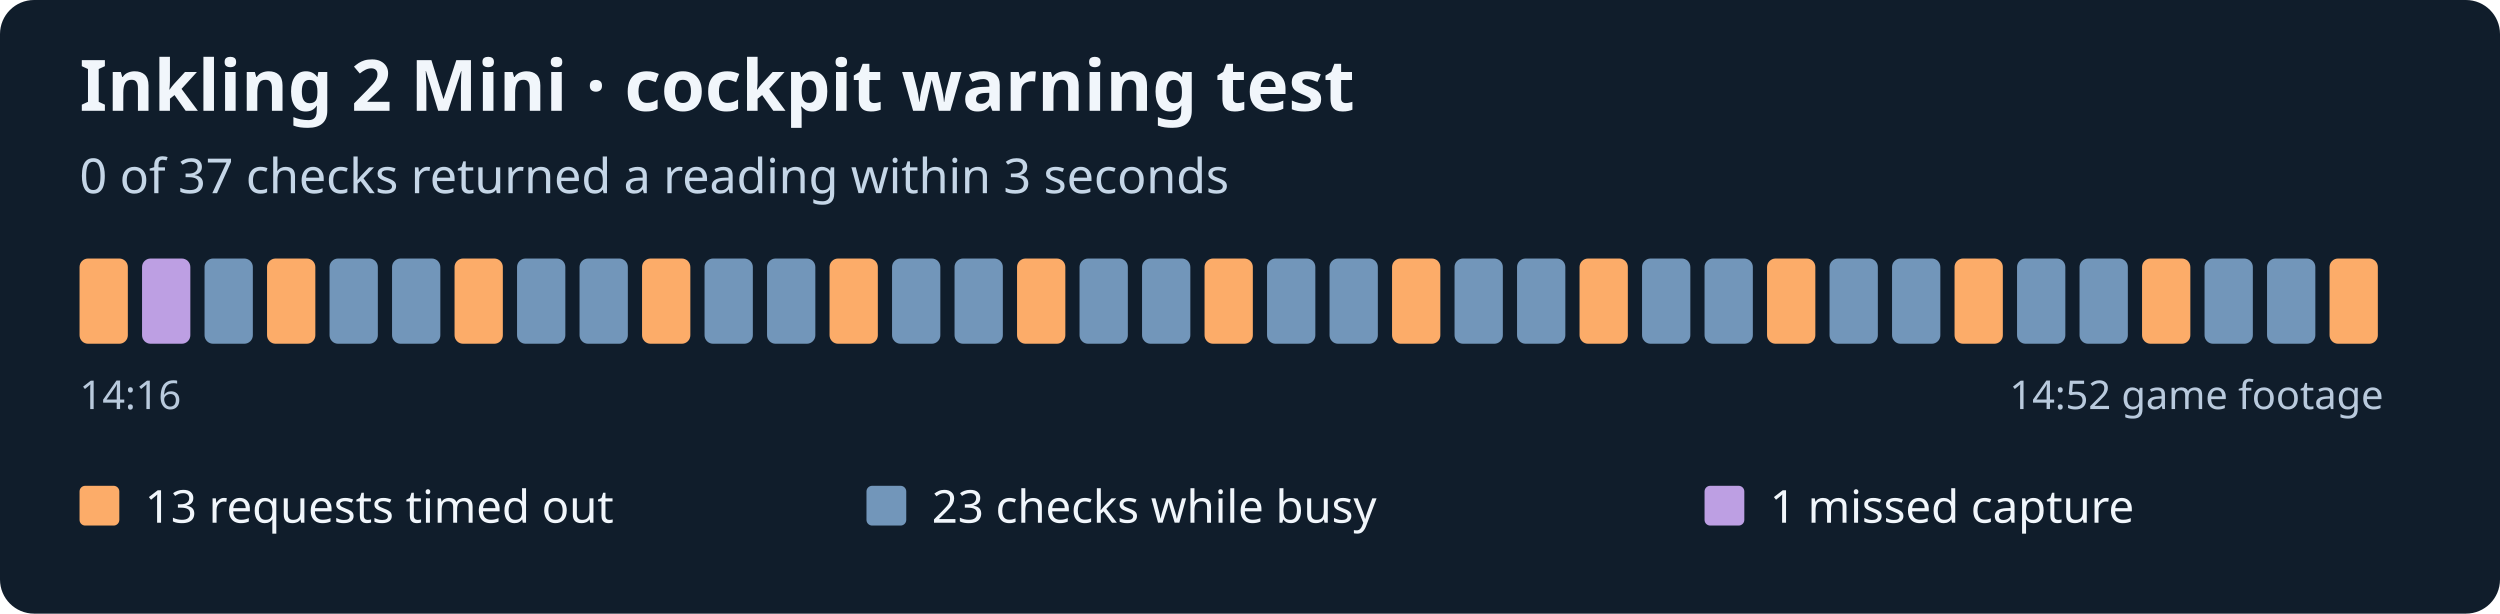
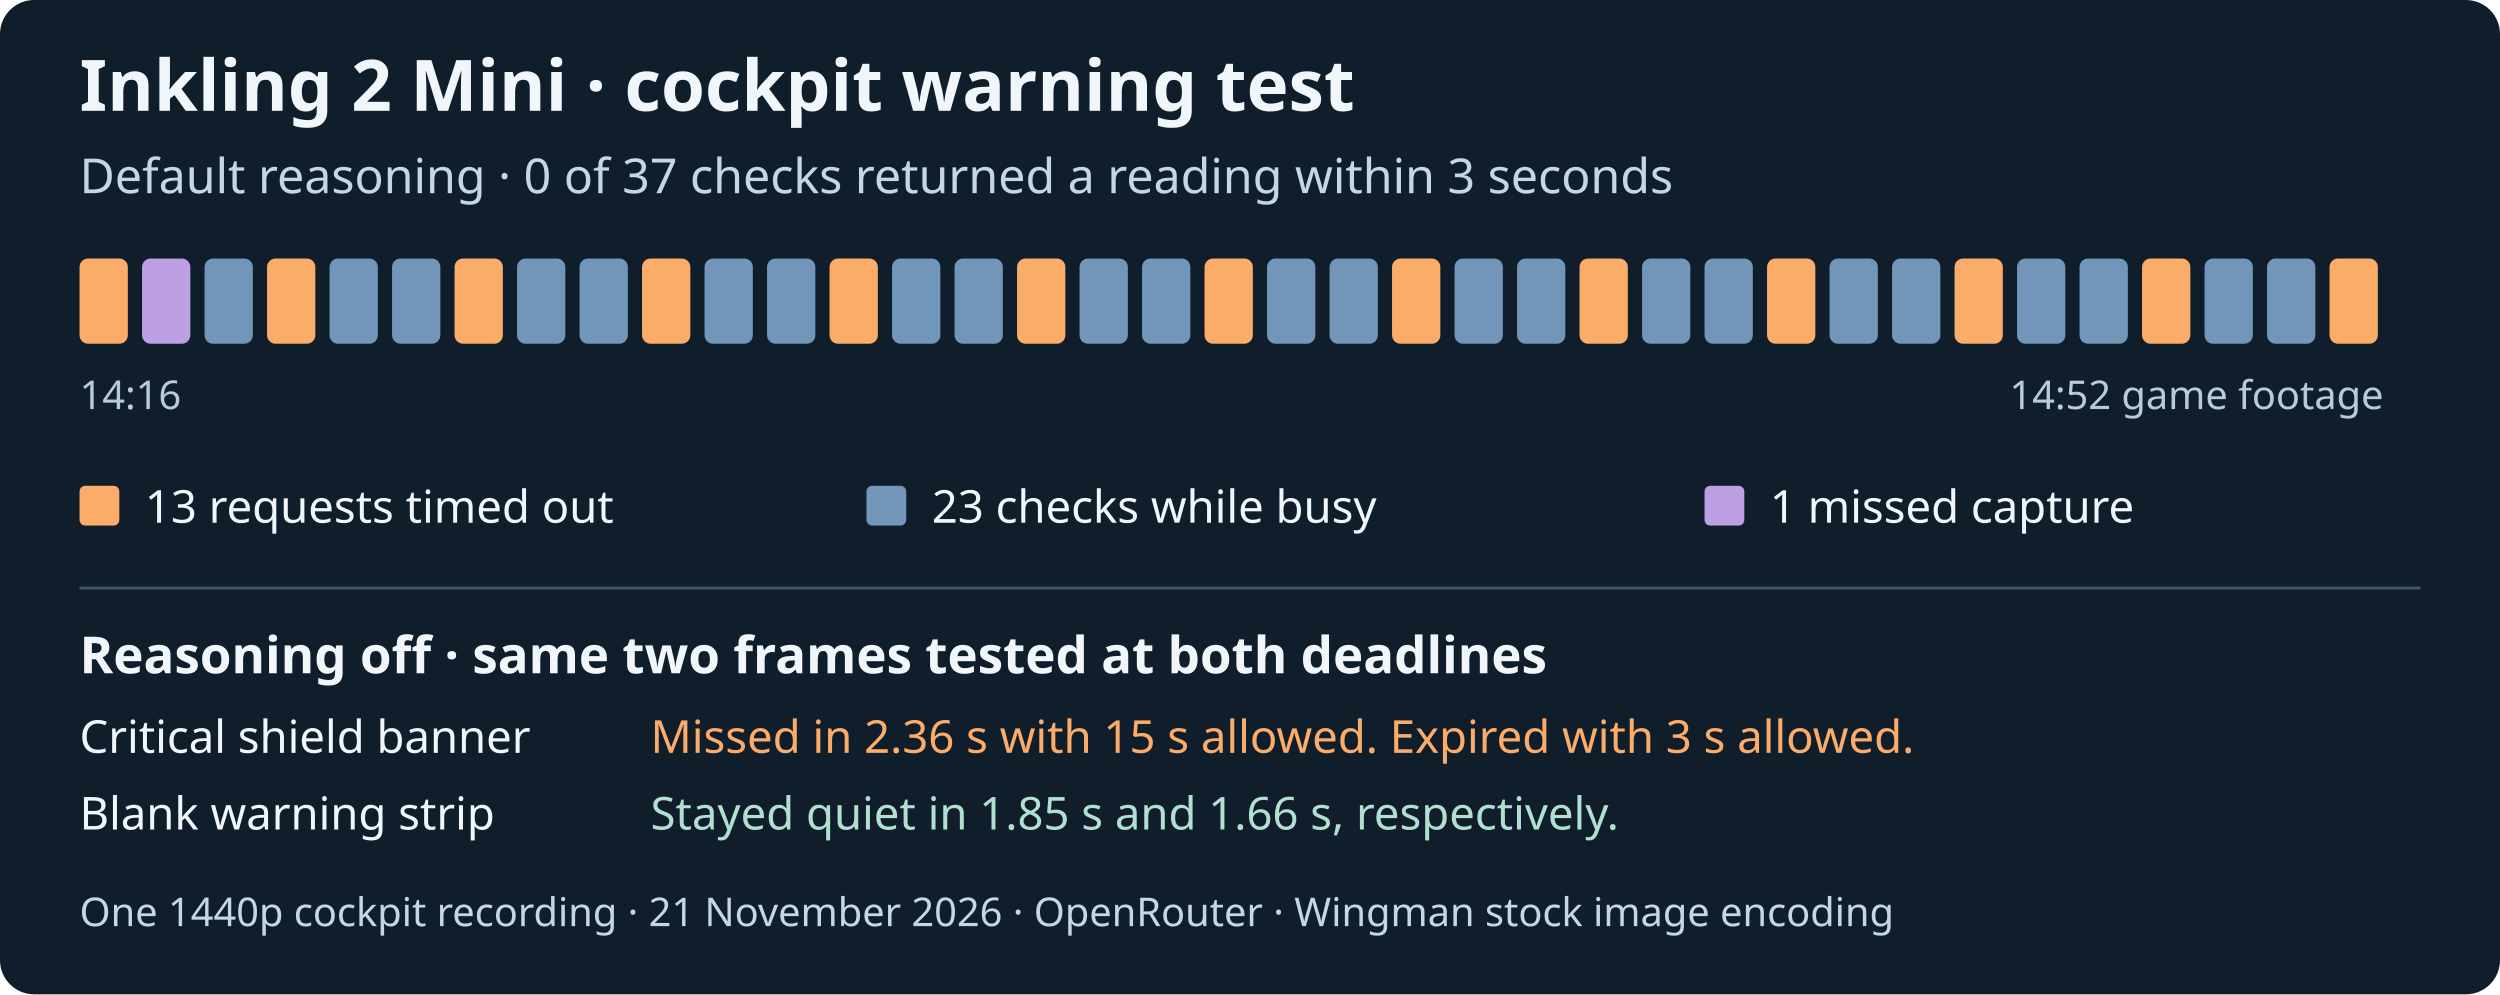
- <svg xmlns="http://www.w3.org/2000/svg" width="880" height="216" viewBox="0 0 880 216" role="img" aria-labelledby="title desc">
-   <rect width="880" height="216" rx="12" fill="#101d2b" />
+ <svg xmlns="http://www.w3.org/2000/svg" width="880" height="350" viewBox="0 0 880 350" role="img" aria-labelledby="title desc">
+   <rect width="880" height="350" rx="12" fill="#101d2b" />
  <g font-family="system-ui, sans-serif" fill="#f1f6fb">
    <text x="28" y="39" font-weight="700" font-size="25">Inkling 2 Mini · cockpit warning test</text>
-     <text x="28" y="68" fill="#c5d6e7" font-size="17">0 of 37 checks returned a reading within 3 seconds</text>
+     <text x="28" y="68" fill="#c5d6e7" font-size="17">Default reasoning · 0 of 37 checks returned a reading within 3 seconds</text>
    <rect x="28" y="91" width="17" height="30" rx="3" fill="#fcac69" />
    <rect x="50" y="91" width="17" height="30" rx="3" fill="#bd9fe3" />
    <rect x="72" y="91" width="17" height="30" rx="3" fill="#7296ba" />
    <rect x="94" y="91" width="17" height="30" rx="3" fill="#fcac69" />
    <rect x="116" y="91" width="17" height="30" rx="3" fill="#7296ba" />
    <rect x="138" y="91" width="17" height="30" rx="3" fill="#7296ba" />
    <rect x="160" y="91" width="17" height="30" rx="3" fill="#fcac69" />
    <rect x="182" y="91" width="17" height="30" rx="3" fill="#7296ba" />
    <rect x="204" y="91" width="17" height="30" rx="3" fill="#7296ba" />
    <rect x="226" y="91" width="17" height="30" rx="3" fill="#fcac69" />
    <rect x="248" y="91" width="17" height="30" rx="3" fill="#7296ba" />
    <rect x="270" y="91" width="17" height="30" rx="3" fill="#7296ba" />
    <rect x="292" y="91" width="17" height="30" rx="3" fill="#fcac69" />
    <rect x="314" y="91" width="17" height="30" rx="3" fill="#7296ba" />
    <rect x="336" y="91" width="17" height="30" rx="3" fill="#7296ba" />
    <rect x="358" y="91" width="17" height="30" rx="3" fill="#fcac69" />
    <rect x="380" y="91" width="17" height="30" rx="3" fill="#7296ba" />
    <rect x="402" y="91" width="17" height="30" rx="3" fill="#7296ba" />
    <rect x="424" y="91" width="17" height="30" rx="3" fill="#fcac69" />
    <rect x="446" y="91" width="17" height="30" rx="3" fill="#7296ba" />
    <rect x="468" y="91" width="17" height="30" rx="3" fill="#7296ba" />
    <rect x="490" y="91" width="17" height="30" rx="3" fill="#fcac69" />
    <rect x="512" y="91" width="17" height="30" rx="3" fill="#7296ba" />
    <rect x="534" y="91" width="17" height="30" rx="3" fill="#7296ba" />
    <rect x="556" y="91" width="17" height="30" rx="3" fill="#fcac69" />
    <rect x="578" y="91" width="17" height="30" rx="3" fill="#7296ba" />
    <rect x="600" y="91" width="17" height="30" rx="3" fill="#7296ba" />
    <rect x="622" y="91" width="17" height="30" rx="3" fill="#fcac69" />
    <rect x="644" y="91" width="17" height="30" rx="3" fill="#7296ba" />
    <rect x="666" y="91" width="17" height="30" rx="3" fill="#7296ba" />
    <rect x="688" y="91" width="17" height="30" rx="3" fill="#fcac69" />
    <rect x="710" y="91" width="17" height="30" rx="3" fill="#7296ba" />
    <rect x="732" y="91" width="17" height="30" rx="3" fill="#7296ba" />
    <rect x="754" y="91" width="17" height="30" rx="3" fill="#fcac69" />
    <rect x="776" y="91" width="17" height="30" rx="3" fill="#7296ba" />
    <rect x="798" y="91" width="17" height="30" rx="3" fill="#7296ba" />
    <rect x="820" y="91" width="17" height="30" rx="3" fill="#fcac69" />
    <text x="28" y="144" fill="#b9cadd" font-size="14">14:16</text>
    <text x="839" y="144" text-anchor="end" fill="#b9cadd" font-size="14">14:52 game footage</text>
    <rect x="28" y="171" width="14" height="14" rx="2" fill="#fcac69" />
    <text x="51" y="184" font-size="16">13 requests timed out</text>
    <rect x="305" y="171" width="14" height="14" rx="2" fill="#7296ba" />
    <text x="328" y="184" font-size="16">23 checks while busy</text>
    <rect x="600" y="171" width="14" height="14" rx="2" fill="#bd9fe3" />
    <text x="623" y="184" font-size="16">1 missed capture</text>
+     <path d="M28 207H852" stroke="#435465" />
+     <text x="28" y="237" font-size="18" font-weight="700">Reasoning off · same two frames tested at both deadlines</text>
+     <text x="28" y="265" font-size="16">Critical shield banner</text>
+     <text x="229" y="265" font-size="16" fill="#fcac69">Missed in 2.36 s with 15 s allowed. Expired with 3 s allowed.</text>
+     <text x="28" y="292" font-size="16">Blank warning strip</text>
+     <text x="229" y="292" font-size="16" fill="#b1dfd0">Stayed quiet in 1.85 s and 1.66 s, respectively.</text>
+     <text x="28" y="326" font-size="14" fill="#c5d6e7">One 1440p cockpit recording · 21 November 2026 · OpenRouter · Wingman stock image encoding</text>
  </g>
</svg>
